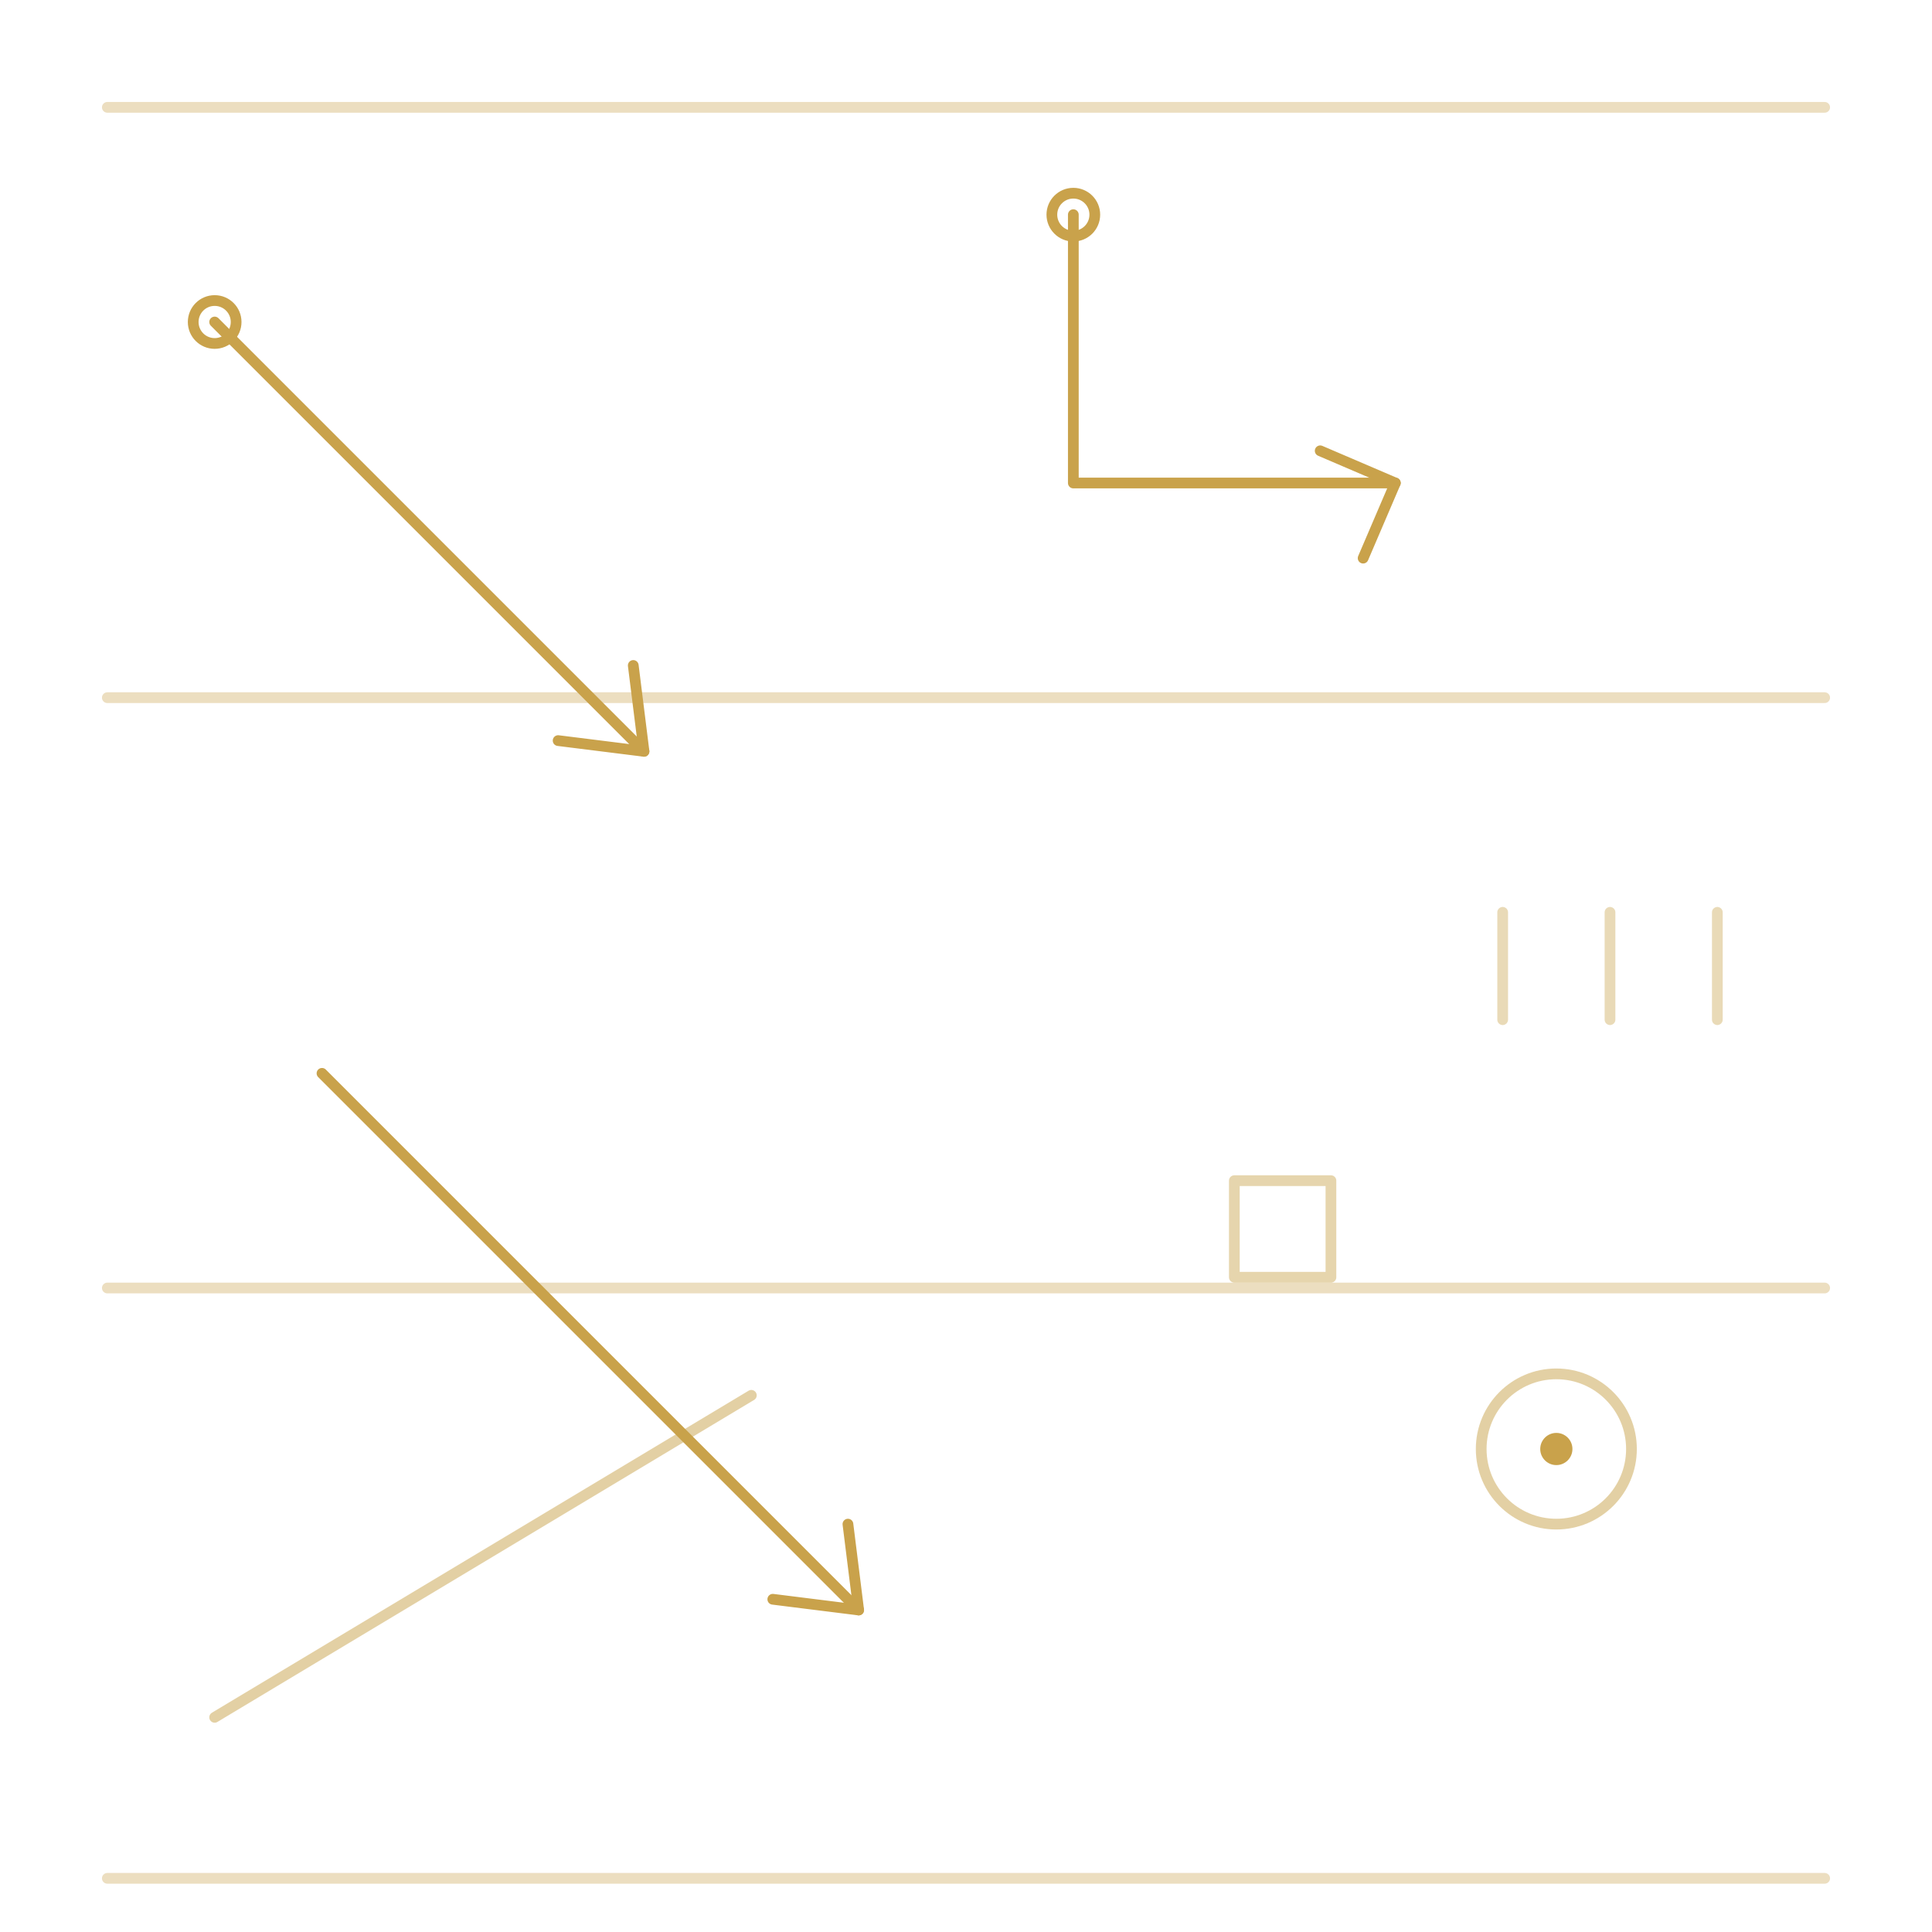
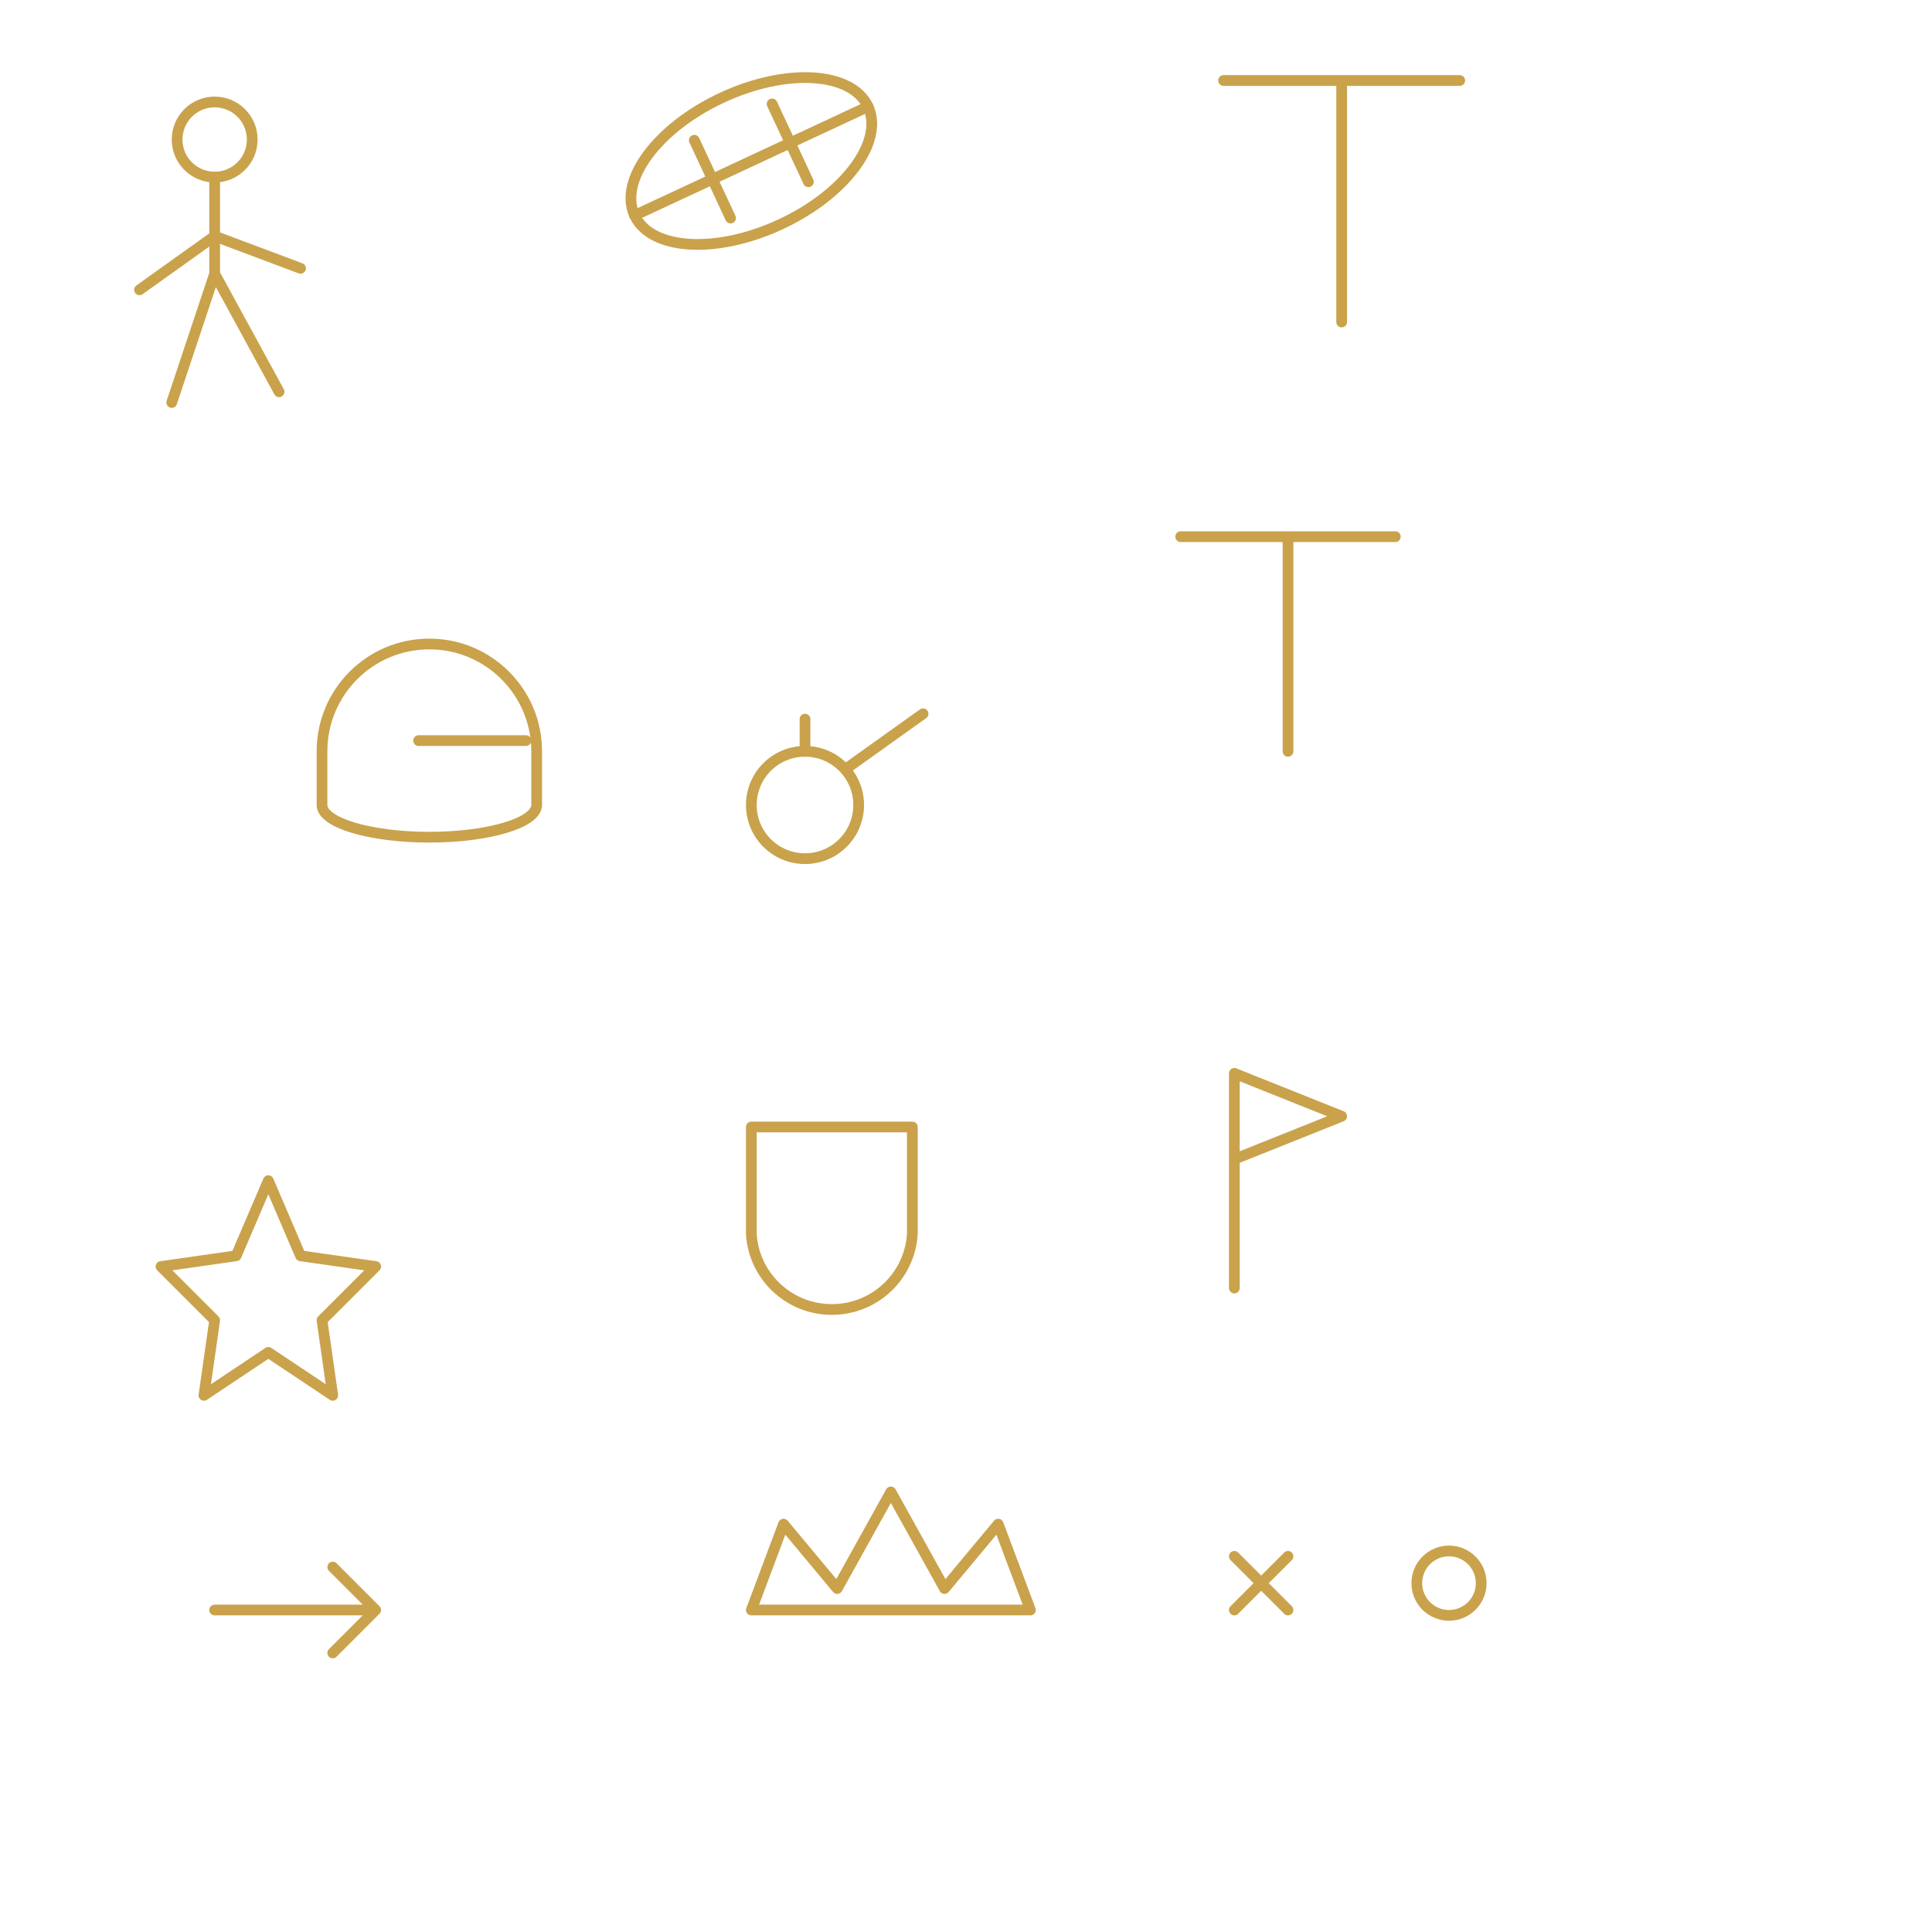
<svg xmlns="http://www.w3.org/2000/svg" width="360" height="360" viewBox="0 0 360 360">
  <g fill="none" stroke="#C9A24B" stroke-width="2" stroke-linecap="round" stroke-linejoin="round">
-     <path d="M20 20 h320" stroke-opacity="0.35" />
-     <path d="M20 130 h320" stroke-opacity="0.35" />
-     <path d="M20 240 h320" stroke-opacity="0.35" />
-     <path d="M20 350 h320" stroke-opacity="0.35" />
-     <path d="M40 60 L120 140" />
-     <path d="M120 140 l-16 -2 M120 140 l-2 -16" />
-     <path d="M200 40 v50 h60" />
-     <path d="M260 90 l-14 -6 M260 90 l-6 14" />
-     <circle cx="40" cy="60" r="4" />
-     <circle cx="200" cy="40" r="4" />
-     <path d="M60 200 L160 300" />
-     <path d="M160 300 l-16 -2 M160 300 l-2 -16" />
-     <path d="M280 170 v20 M300 170 v20 M320 170 v20" stroke-opacity="0.4" />
-     <circle cx="290" cy="270" r="14" stroke-opacity="0.5" />
-     <circle cx="290" cy="270" r="3" fill="#C9A24B" stroke="none" />
-     <path d="M40 320 L140 260" stroke-opacity="0.5" />
-     <rect x="230" y="220" width="18" height="18" stroke-opacity="0.45" />
+     <circle cx="40" cy="26" r="7" />
+     <path d="M40 33 v18 M40 44 l-14 10 M40 44 l16 6 M40 51 l-8 24 M40 51 l12 22" />
+     <g transform="translate(140,30) rotate(-25)">
+       <ellipse cx="0" cy="0" rx="24" ry="13" />
+       <path d="M-24 0 h48 M-8 -8 v16 M8 -8 v16" />
+     </g>
+     <path d="M250 60 v-45 M250 15 h-22 M250 15 h22" />
+     <path d="M60 140 a20 20 0 0 1 40 0 v10 a20 6 0 0 1 -40 0 z M78 138 h20" />
+     <circle cx="150" cy="150" r="10" />
+     <path d="M158 143 l14 -10 M150 140 v-6" />
+     <path d="M240 140 v-40 M240 100 h-20 M240 100 h20" />
+     <path d="M50 220 l6 14 l14 2 l-10 10 l2 14 l-12 -8 l-12 8 l2 -14 l-10 -10 l14 -2 z" />
+     <path d="M140 210 h30 v20 a15 15 0 0 1 -15 14 a15 15 0 0 1 -15 -14 z" />
+     <path d="M230 200 v40 M230 200 l20 8 l-20 8" />
+     <path d="M40 300 h30 M70 300 l-8 -8 M70 300 l-8 8" />
+     <path d="M140 300 l6 -16 l10 12 l10 -18 l10 18 l10 -12 l6 16 z" />
+     <path d="M230 290 l10 10 M240 290 l-10 10" />
+     <circle cx="270" cy="295" r="6" />
  </g>
</svg>
